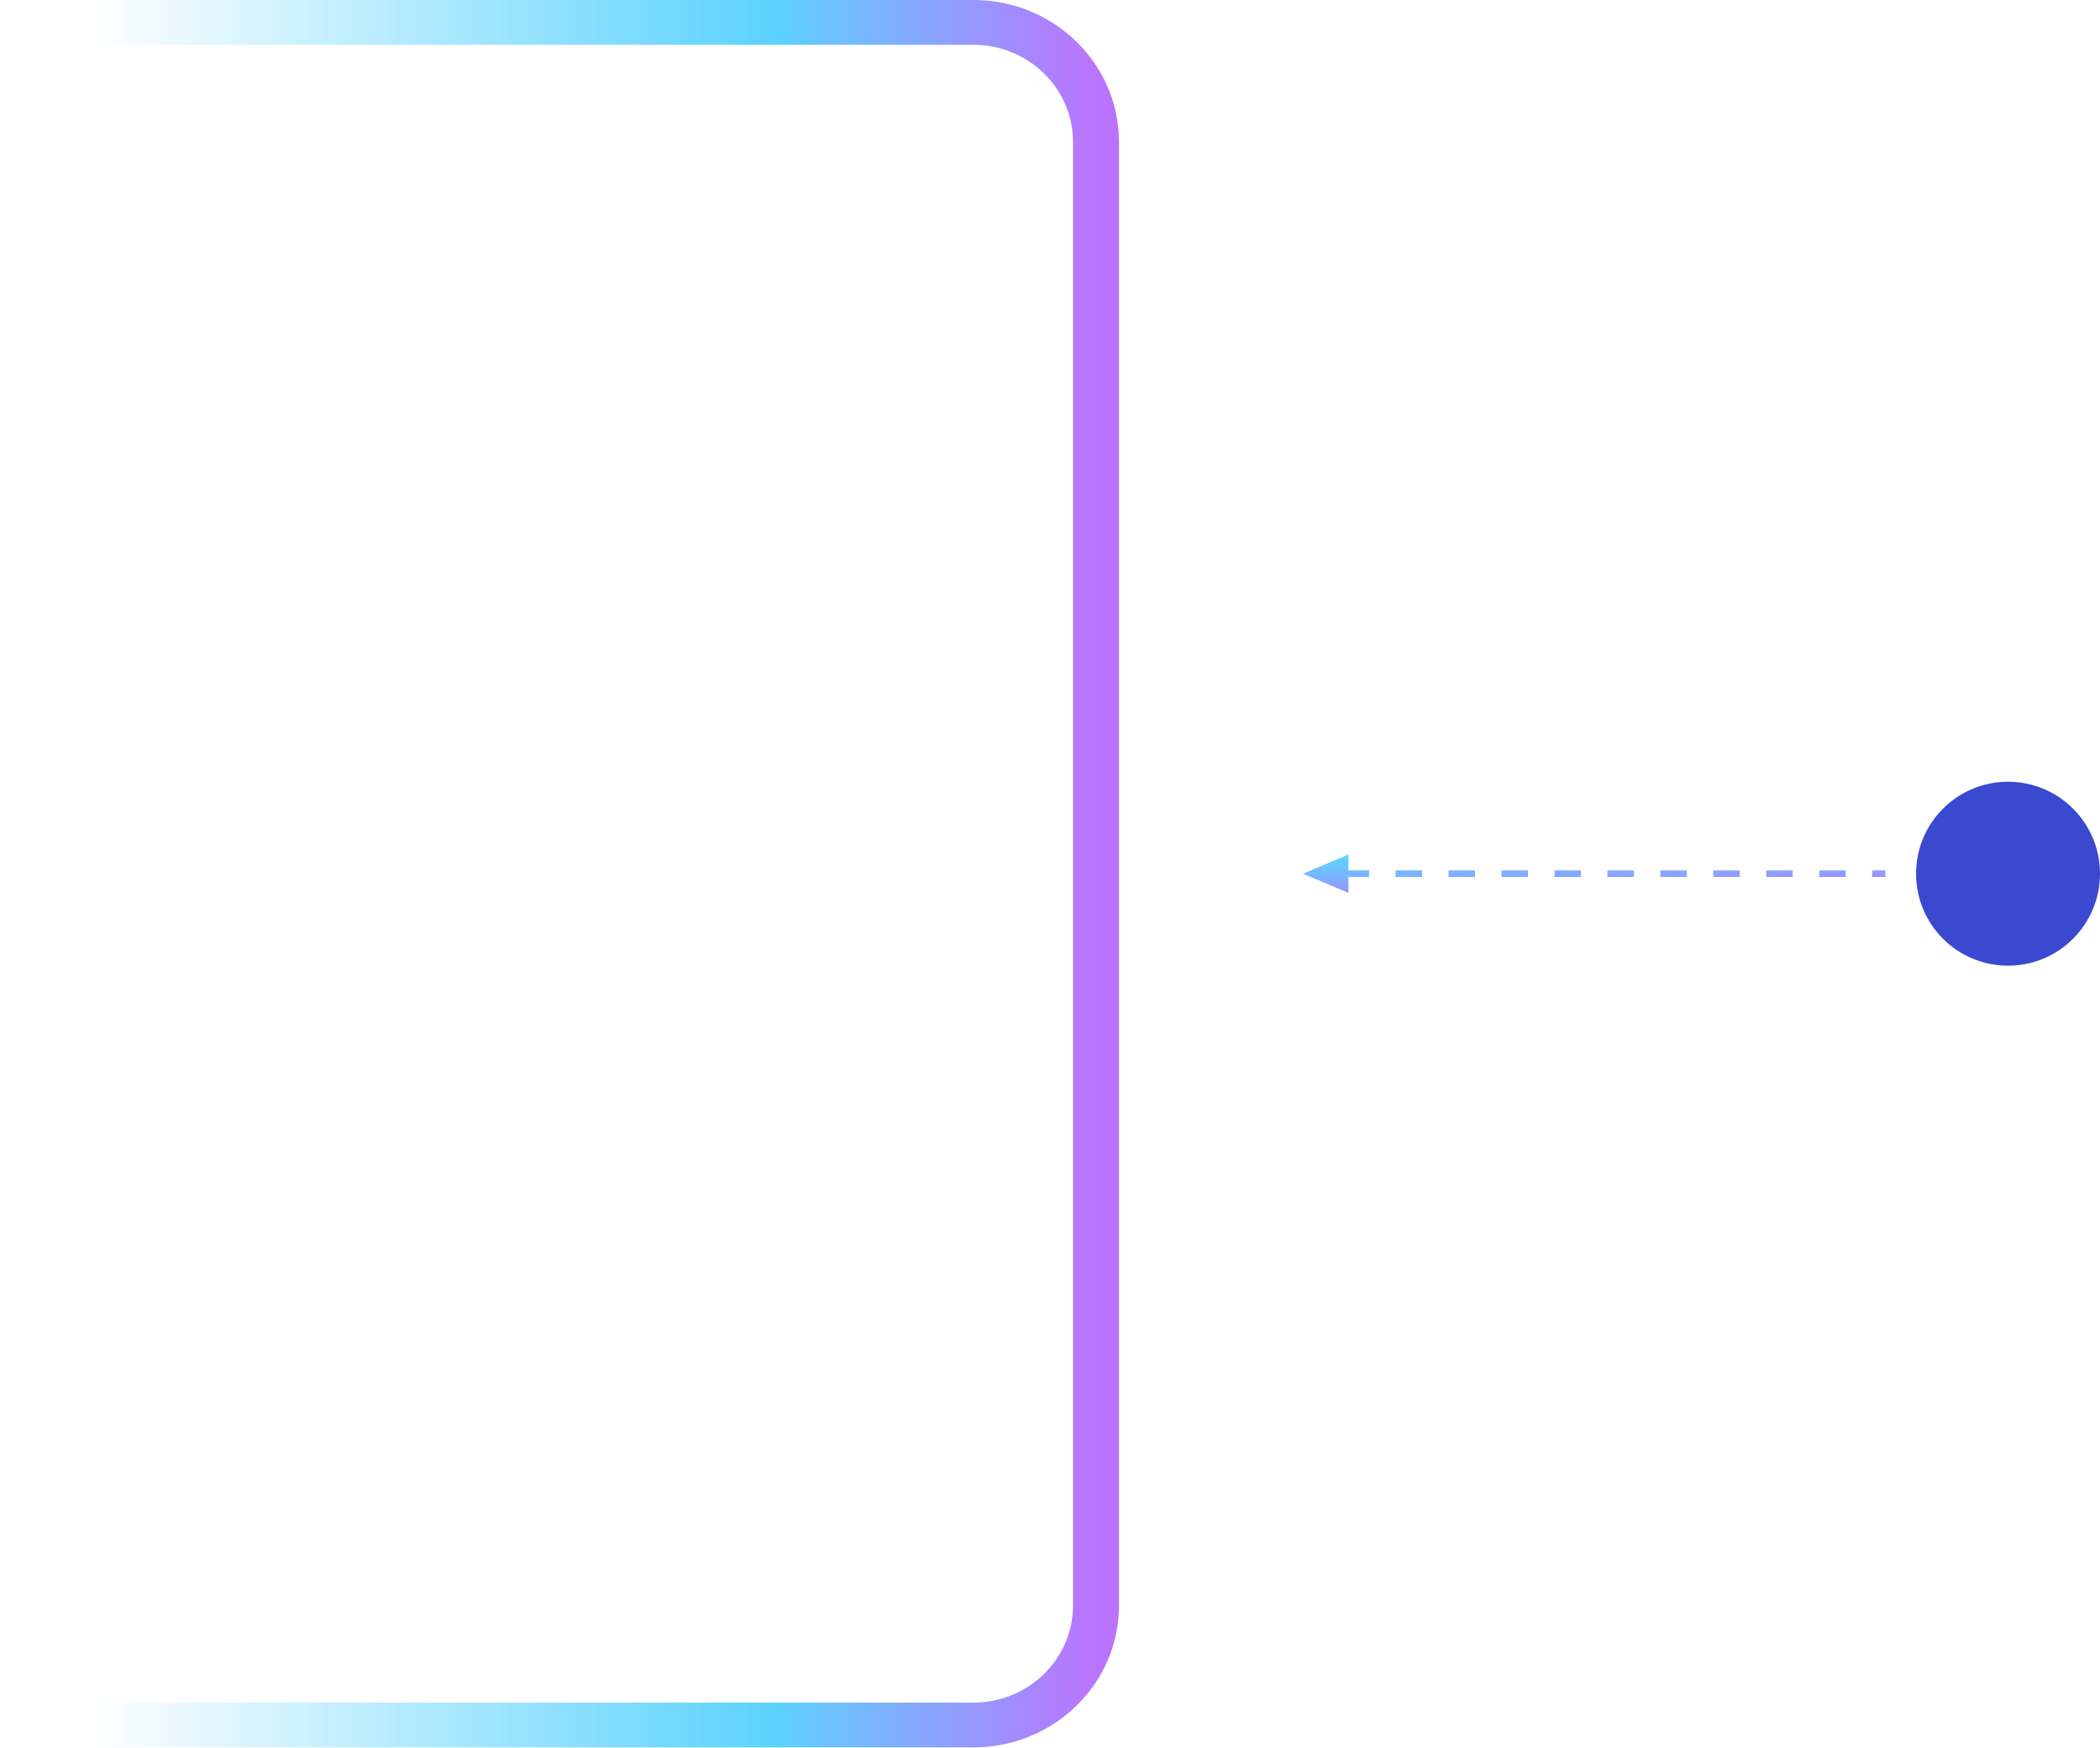
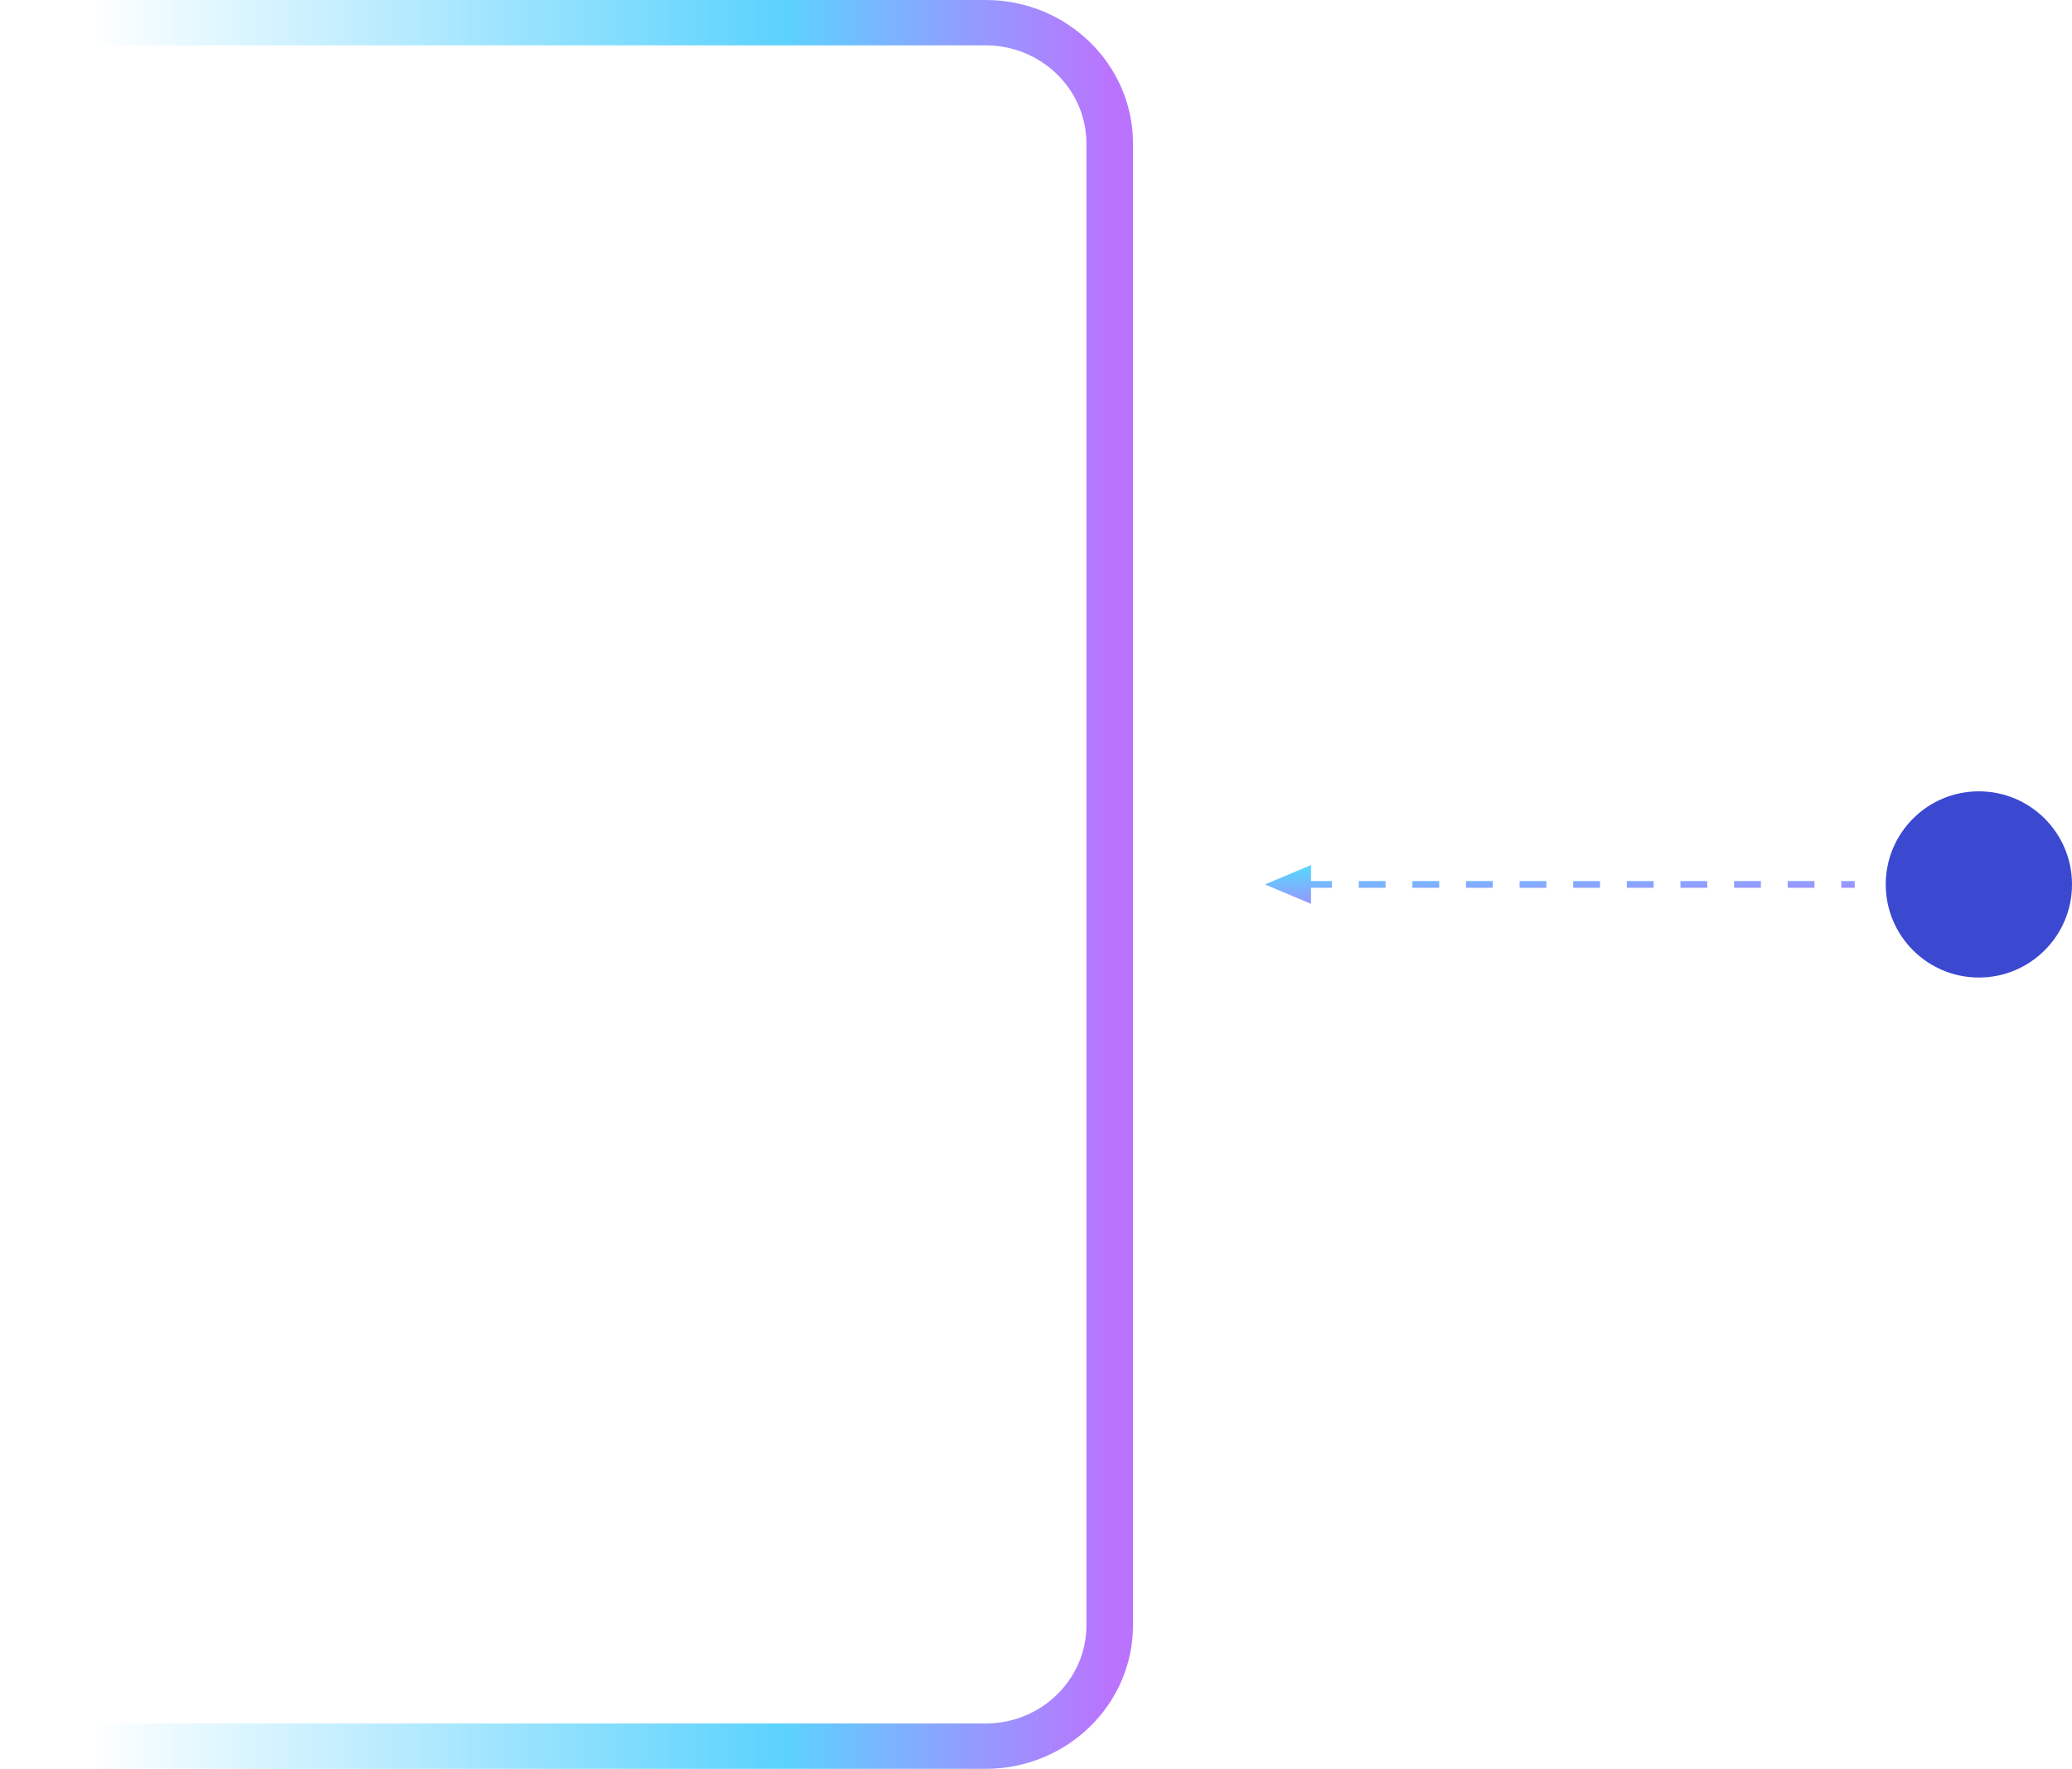
- <svg xmlns="http://www.w3.org/2000/svg" width="274" height="228" viewBox="0 0 274 228" fill="none">
-   <path fill-rule="evenodd" clip-rule="evenodd" d="M127 5.846H0V0H127C137.493 0 146 8.288 146 18.513V209.487C146 219.712 137.493 228 127 228H0V222.154H127C134.18 222.154 140 216.483 140 209.487V18.513C140 11.517 134.18 5.846 127 5.846Z" fill="url(#paint0_linear_5146_218)" fill-opacity="0.7" />
-   <path d="M274 114C274 120.627 268.627 126 262 126C255.373 126 250 120.627 250 114C250 107.373 255.373 102 262 102C268.627 102 274 107.373 274 114Z" fill="#3B48D0" />
-   <path fill-rule="evenodd" clip-rule="evenodd" d="M175.937 116.5L170 114L175.938 111.5L175.937 113.567L178.636 113.567L178.636 114.433L175.937 114.433L175.937 116.5ZM185.545 114.433L182.091 114.433L182.091 113.567L185.545 113.567L185.545 114.433ZM192.455 114.433L189 114.433L189 113.567L192.455 113.567L192.455 114.433ZM199.364 114.433L195.909 114.433L195.909 113.567L199.364 113.567L199.364 114.433ZM206.273 114.433L202.818 114.433L202.818 113.567L206.273 113.567L206.273 114.433ZM213.182 114.433L209.727 114.433L209.727 113.567L213.182 113.567L213.182 114.433ZM220.091 114.433L216.636 114.433L216.636 113.567L220.091 113.567L220.091 114.433ZM227 114.433L223.545 114.433L223.545 113.567L227 113.567L227 114.433ZM233.909 114.433L230.455 114.433L230.455 113.567L233.909 113.567L233.909 114.433ZM240.818 114.433L237.364 114.433L237.364 113.567L240.818 113.567L240.818 114.433ZM246 114.433L244.273 114.433L244.273 113.567L246 113.567L246 114.433Z" fill="url(#paint1_linear_5146_218)" fill-opacity="0.7" />
+ <svg xmlns="http://www.w3.org/2000/svg" width="267" height="228" viewBox="0 0 267 228" fill="none">
+   <path fill-rule="evenodd" clip-rule="evenodd" d="M127 5.846H0V0H127C137.493 0 146 8.288 146 18.513V209.487C146 219.712 137.493 228 127 228H0V222.154H127C134.18 222.154 140 216.483 140 209.487V18.513C140 11.517 134.18 5.846 127 5.846Z" fill="url(#paint0_linear_5211_224)" fill-opacity="0.7" />
+   <path d="M267 114C267 120.627 261.627 126 255 126C248.373 126 243 120.627 243 114C243 107.373 248.373 102 255 102C261.627 102 267 107.373 267 114Z" fill="#3B48D0" />
+   <path fill-rule="evenodd" clip-rule="evenodd" d="M168.937 116.5L163 114L168.938 111.5L168.937 113.567H171.636V114.433H168.937V116.5ZM178.545 114.433H175.091V113.567H178.545V114.433ZM185.455 114.433H182V113.567H185.455V114.433ZM192.364 114.433H188.909V113.567H192.364V114.433ZM199.273 114.433H195.818V113.567H199.273V114.433ZM206.182 114.433H202.727V113.567H206.182V114.433ZM213.091 114.433H209.636V113.567H213.091V114.433ZM220 114.433H216.545V113.567H220V114.433ZM226.909 114.433H223.455V113.567H226.909V114.433ZM233.818 114.433H230.364V113.567H233.818V114.433ZM239 114.433H237.273V113.567H239V114.433Z" fill="url(#paint1_linear_5211_224)" fill-opacity="0.7" />
  <defs>
-     <linearGradient id="paint0_linear_5146_218" x1="0" y1="114" x2="143" y2="114" gradientUnits="userSpaceOnUse">
+     <linearGradient id="paint0_linear_5211_224" x1="0" y1="114" x2="143" y2="114" gradientUnits="userSpaceOnUse">
      <stop offset="0.082" stop-color="#15BFFD" stop-opacity="0" />
      <stop offset="0.706" stop-color="#15BFFD" />
      <stop offset="1" stop-color="#9C37FD" />
    </linearGradient>
-     <linearGradient id="paint1_linear_5146_218" x1="178.36" y1="111.971" x2="178.599" y2="118.844" gradientUnits="userSpaceOnUse">
+     <linearGradient id="paint1_linear_5211_224" x1="171.36" y1="111.971" x2="171.599" y2="118.844" gradientUnits="userSpaceOnUse">
      <stop stop-color="#15BFFD" />
      <stop offset="1" stop-color="#9C37FD" />
    </linearGradient>
  </defs>
</svg>
